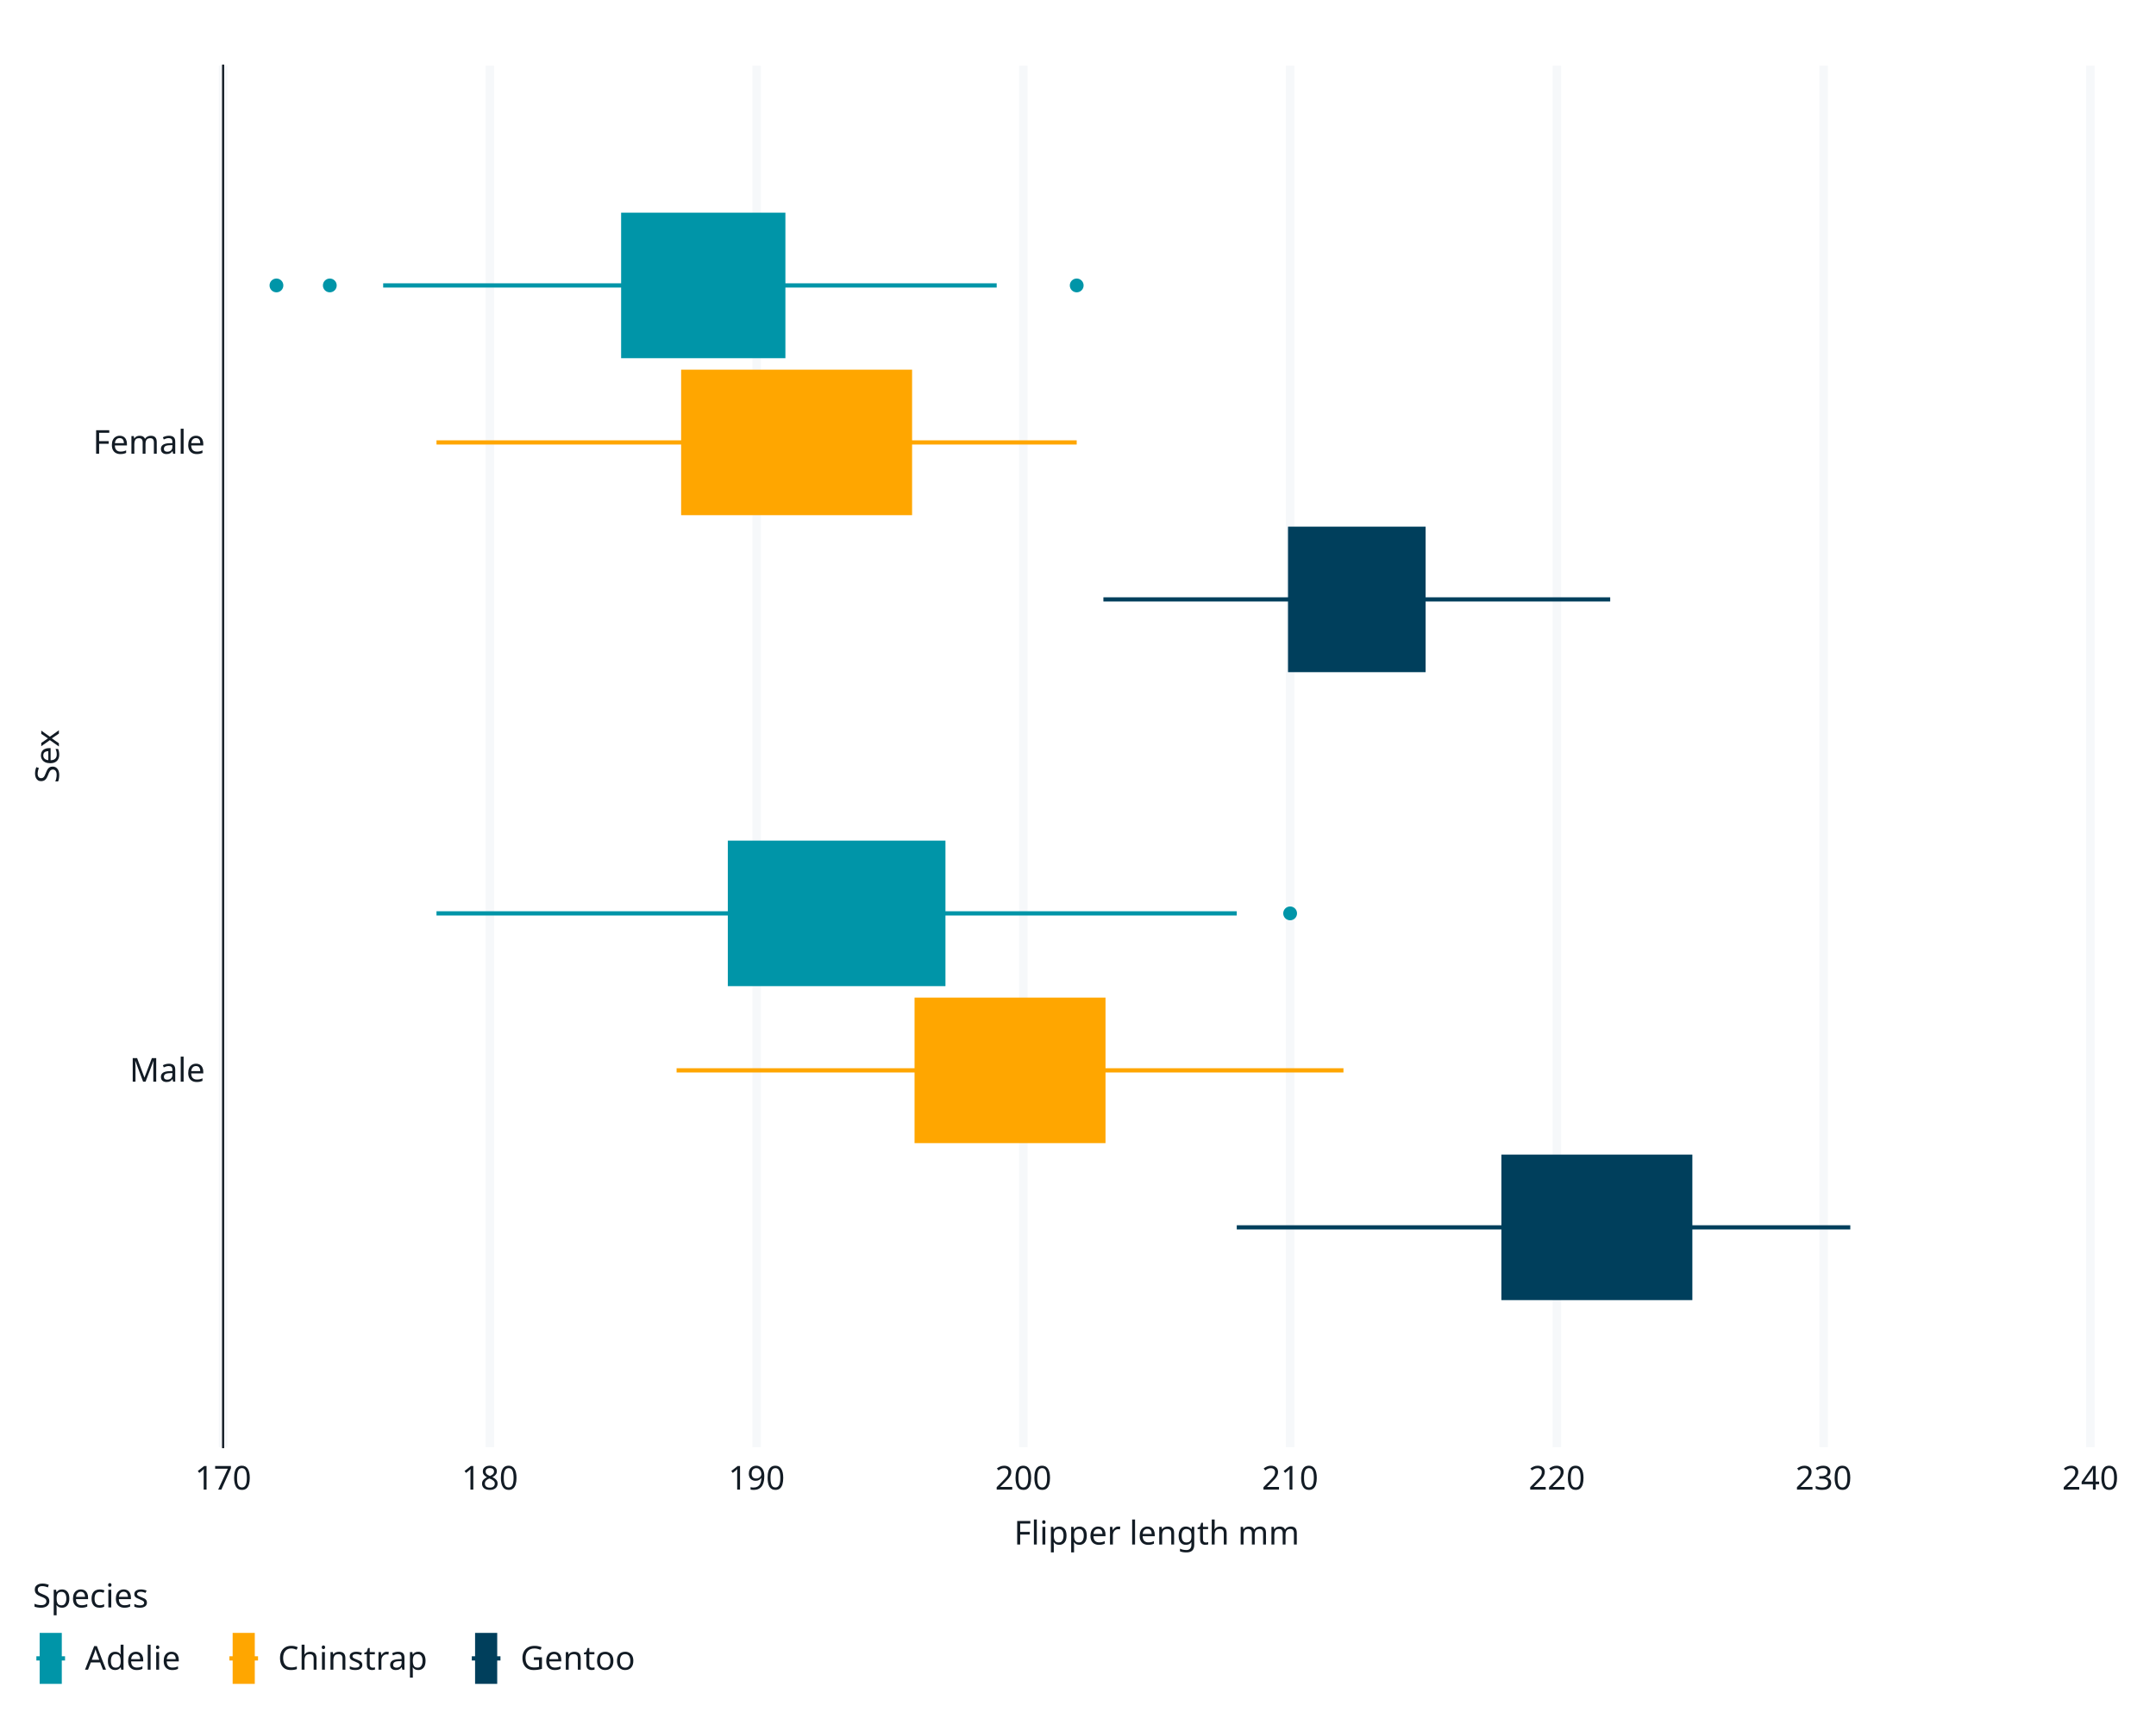
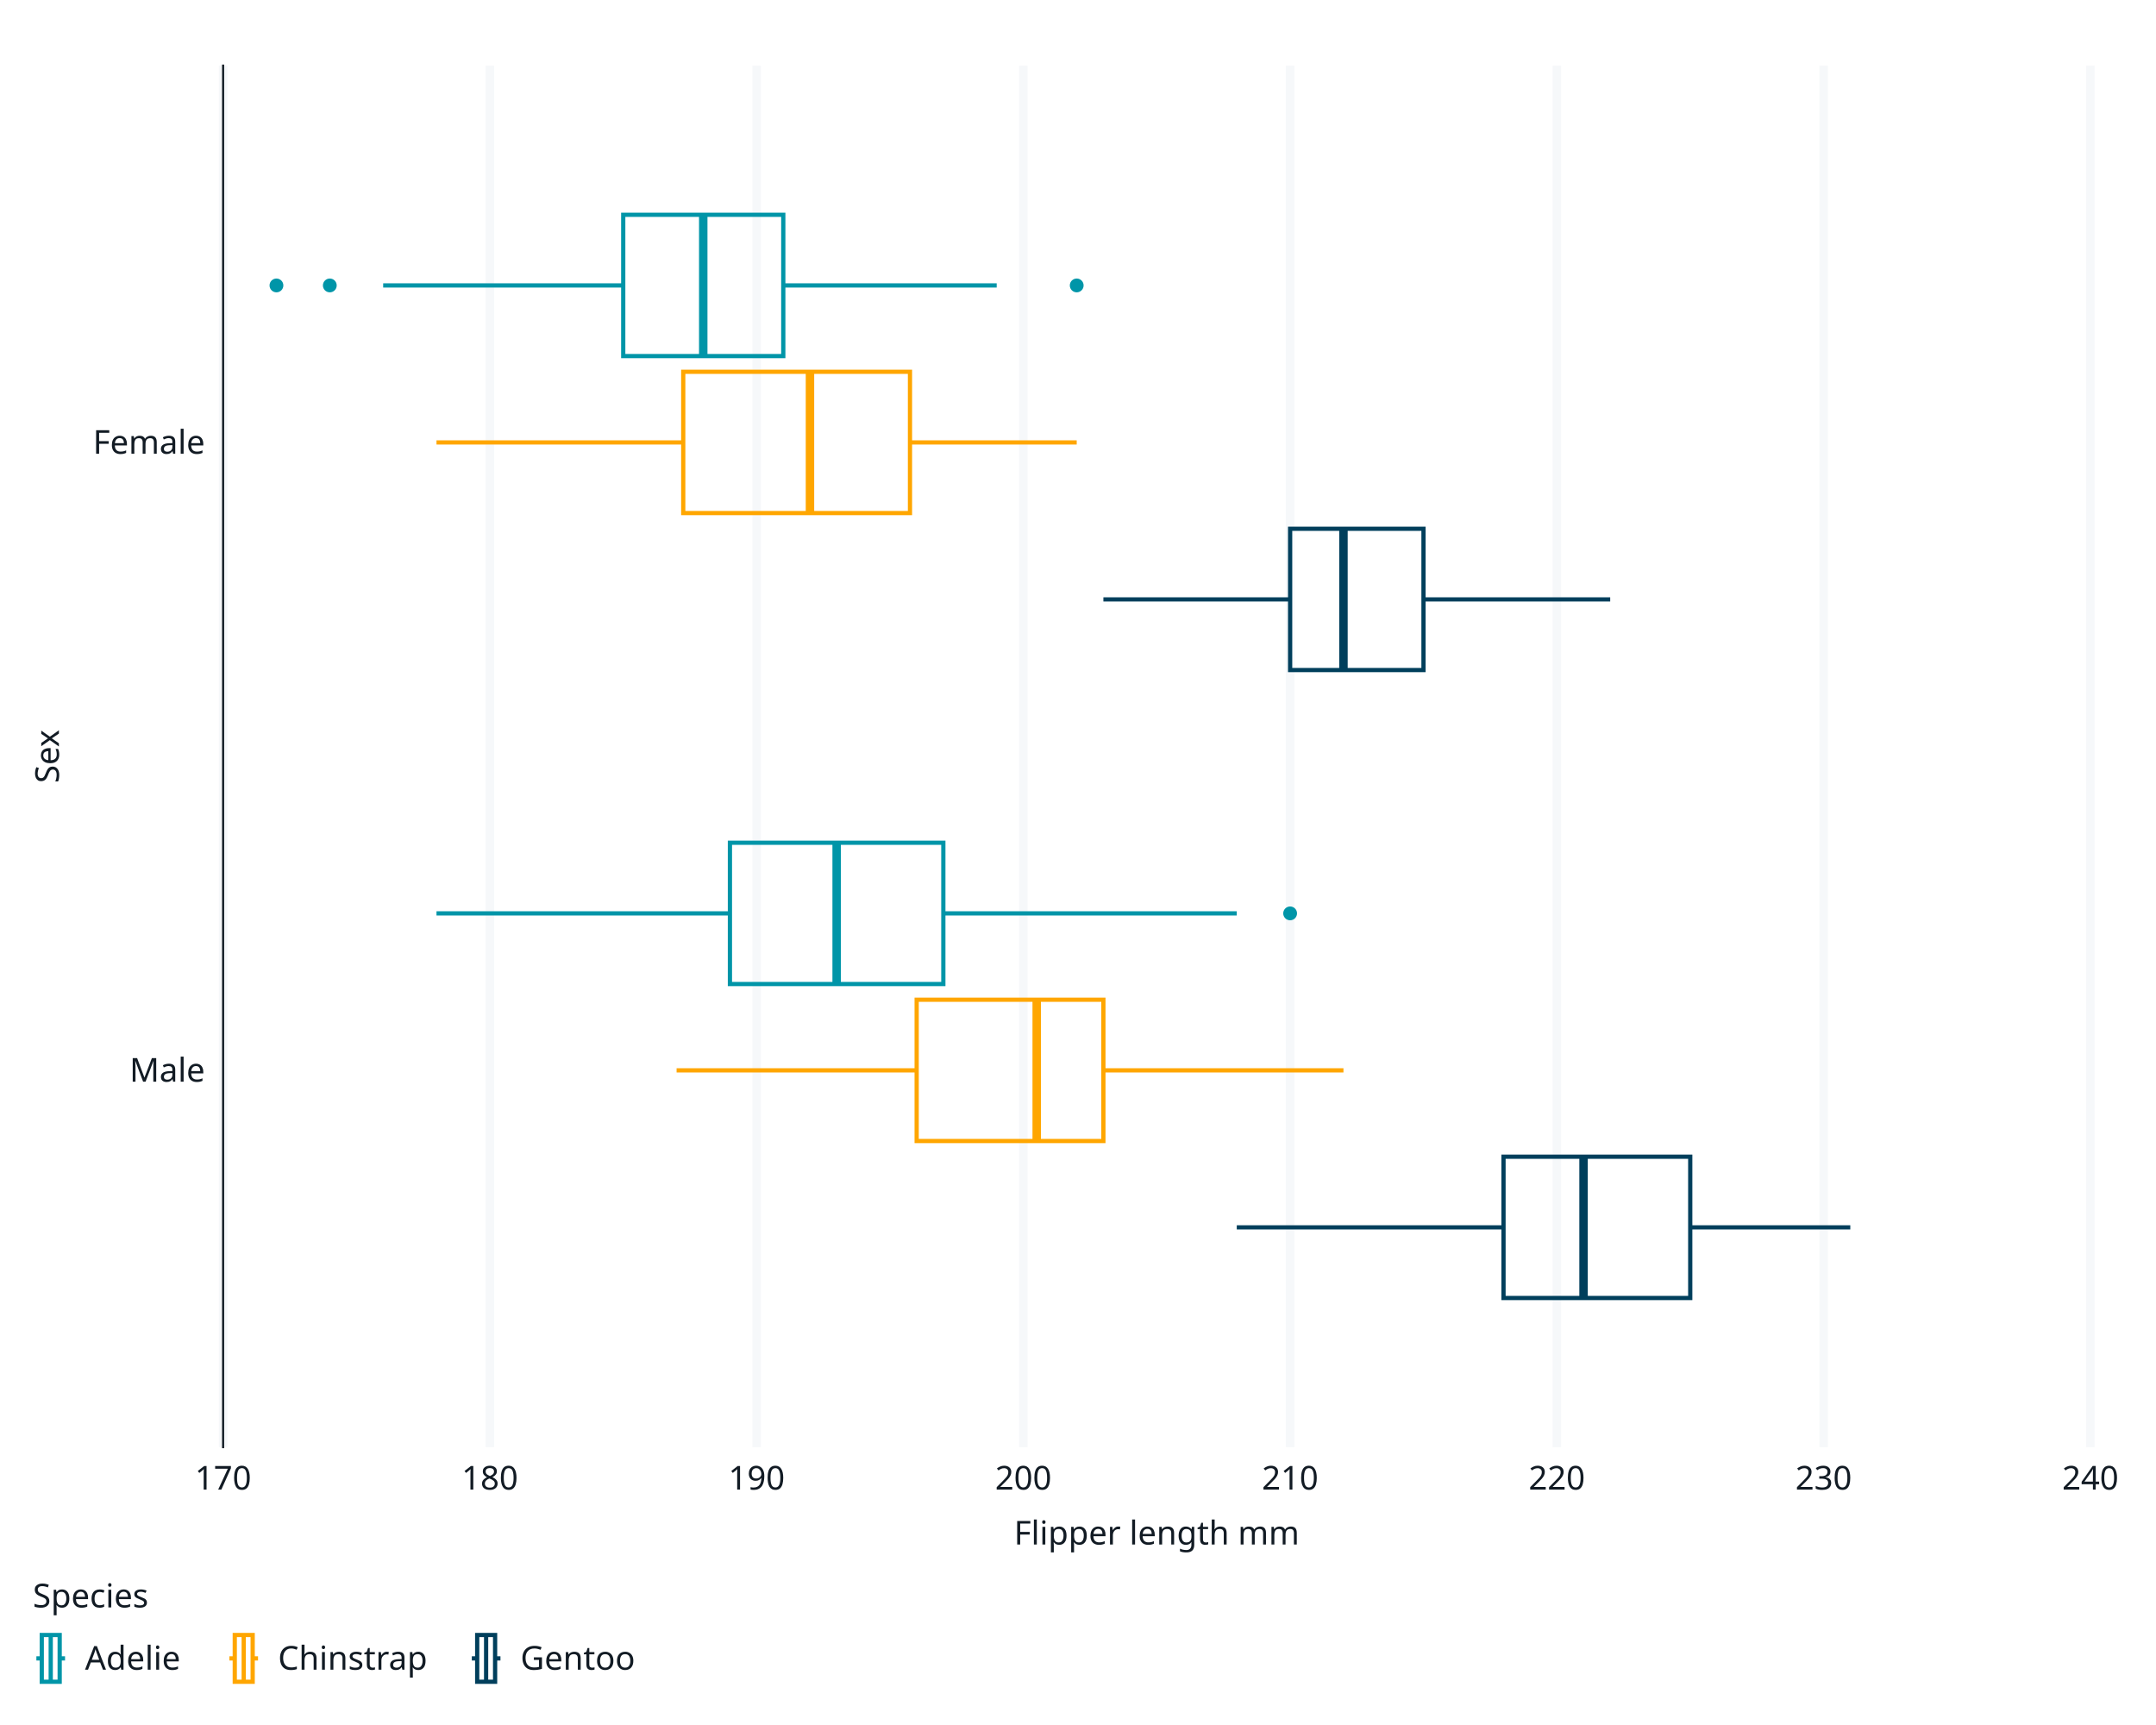
<svg xmlns="http://www.w3.org/2000/svg" class="svglite" data-engine-version="2.0" width="720.00pt" height="576.00pt" viewBox="0 0 720.00 576.00">
  <defs>
    <style type="text/css">
    .svglite line, .svglite polyline, .svglite polygon, .svglite path, .svglite rect, .svglite circle {
      fill: none;
      stroke: #000000;
      stroke-linecap: round;
      stroke-linejoin: round;
      stroke-miterlimit: 10.00;
    }
  </style>
  </defs>
  <rect width="100%" height="100%" style="stroke: none; fill: #FFFFFF;" />
  <defs>
    <clipPath id="cpMC4wMHw3MjAuMDB8MC4wMHw1NzYuMDA=">
      <rect x="0.00" y="0.00" width="720.00" height="576.00" />
    </clipPath>
  </defs>
  <g clip-path="url(#cpMC4wMHw3MjAuMDB8MC4wMHw1NzYuMDA=)">
    <rect x="0" y="0.00" width="720.00" height="576.00" style="stroke-width: 1.07; stroke: #FFFFFF; fill: #FFFFFF;" />
    <rect x="74.51" y="21.92" width="623.58" height="461.30" style="stroke-width: 1.07; stroke: #FFFFFF; fill: #FFFFFF;" />
    <polyline points="74.51,357.41 698.08,357.41 " style="stroke-width: 2.84; stroke: none; stroke-linecap: butt;" />
    <polyline points="74.51,147.73 698.08,147.73 " style="stroke-width: 2.84; stroke: none; stroke-linecap: butt;" />
    <polyline points="74.51,483.22 74.51,21.92 " style="stroke-width: 2.84; stroke: #F6F8FA; stroke-linecap: butt;" />
    <polyline points="163.59,483.22 163.59,21.92 " style="stroke-width: 2.84; stroke: #F6F8FA; stroke-linecap: butt;" />
    <polyline points="252.67,483.22 252.67,21.92 " style="stroke-width: 2.84; stroke: #F6F8FA; stroke-linecap: butt;" />
    <polyline points="341.75,483.22 341.75,21.92 " style="stroke-width: 2.84; stroke: #F6F8FA; stroke-linecap: butt;" />
    <polyline points="430.84,483.22 430.84,21.92 " style="stroke-width: 2.84; stroke: #F6F8FA; stroke-linecap: butt;" />
    <polyline points="519.92,483.22 519.92,21.92 " style="stroke-width: 2.84; stroke: #F6F8FA; stroke-linecap: butt;" />
    <polyline points="609.00,483.22 609.00,21.92 " style="stroke-width: 2.84; stroke: #F6F8FA; stroke-linecap: butt;" />
    <polyline points="698.08,483.22 698.08,21.92 " style="stroke-width: 2.84; stroke: #F6F8FA; stroke-linecap: butt;" />
    <line x1="564.46" y1="409.83" x2="617.91" y2="409.83" style="stroke-width: 1.41; stroke: #003F5C; stroke-linecap: butt;" />
    <line x1="502.10" y1="409.83" x2="413.02" y2="409.83" style="stroke-width: 1.41; stroke: #003F5C; stroke-linecap: butt;" />
-     <polygon points="564.46,433.42 502.10,433.42 502.10,386.24 564.46,386.24 564.46,433.42 " style="stroke-width: 1.41; stroke: #003F5C; stroke-linecap: butt; stroke-linejoin: miter; fill: #003F5C;" />
+     <polygon points="564.46,433.42 502.10,433.42 502.10,386.24 564.46,386.24 564.46,433.42 " style="stroke-width: 1.41; stroke: #003F5C; stroke-linecap: butt; stroke-linejoin: miter; fill: none;" />
    <line x1="528.83" y1="433.42" x2="528.83" y2="386.24" style="stroke-width: 2.82; stroke: #003F5C; stroke-linecap: butt; stroke-linejoin: miter;" />
    <line x1="368.48" y1="357.41" x2="448.65" y2="357.41" style="stroke-width: 1.41; stroke: #FFA600; stroke-linecap: butt;" />
    <line x1="306.12" y1="357.41" x2="225.95" y2="357.41" style="stroke-width: 1.41; stroke: #FFA600; stroke-linecap: butt;" />
-     <polygon points="368.48,381.00 306.12,381.00 306.12,333.82 368.48,333.82 368.48,381.00 " style="stroke-width: 1.41; stroke: #FFA600; stroke-linecap: butt; stroke-linejoin: miter; fill: #FFA600;" />
+     <polygon points="368.48,381.00 306.12,381.00 306.12,333.82 368.48,333.82 368.48,381.00 " style="stroke-width: 1.41; stroke: #FFA600; stroke-linecap: butt; stroke-linejoin: miter; fill: none;" />
    <line x1="346.21" y1="381.00" x2="346.21" y2="333.82" style="stroke-width: 2.82; stroke: #FFA600; stroke-linecap: butt; stroke-linejoin: miter;" />
    <circle cx="430.84" cy="304.99" r="1.95" style="stroke-width: 0.71; stroke: #0095A8; fill: #0095A8;" />
    <line x1="315.03" y1="304.99" x2="413.02" y2="304.99" style="stroke-width: 1.41; stroke: #0095A8; stroke-linecap: butt;" />
    <line x1="243.76" y1="304.99" x2="145.77" y2="304.99" style="stroke-width: 1.41; stroke: #0095A8; stroke-linecap: butt;" />
-     <polygon points="315.03,328.58 243.76,328.58 243.76,281.40 315.03,281.40 315.03,328.58 " style="stroke-width: 1.41; stroke: #0095A8; stroke-linecap: butt; stroke-linejoin: miter; fill: #0095A8;" />
+     <polygon points="315.03,328.58 243.76,328.58 243.76,281.40 315.03,281.40 315.03,328.58 " style="stroke-width: 1.41; stroke: #0095A8; stroke-linecap: butt; stroke-linejoin: miter; fill: none;" />
    <line x1="279.40" y1="328.58" x2="279.40" y2="281.40" style="stroke-width: 2.82; stroke: #0095A8; stroke-linecap: butt; stroke-linejoin: miter;" />
    <line x1="475.38" y1="200.15" x2="537.73" y2="200.15" style="stroke-width: 1.41; stroke: #003F5C; stroke-linecap: butt;" />
    <line x1="430.84" y1="200.15" x2="368.48" y2="200.15" style="stroke-width: 1.41; stroke: #003F5C; stroke-linecap: butt;" />
-     <polygon points="475.38,223.74 430.84,223.74 430.84,176.56 475.38,176.56 475.38,223.74 " style="stroke-width: 1.41; stroke: #003F5C; stroke-linecap: butt; stroke-linejoin: miter; fill: #003F5C;" />
+     <polygon points="475.38,223.74 430.84,223.74 430.84,176.56 475.38,176.56 475.38,223.74 " style="stroke-width: 1.41; stroke: #003F5C; stroke-linecap: butt; stroke-linejoin: miter; fill: none;" />
    <line x1="448.65" y1="223.74" x2="448.65" y2="176.56" style="stroke-width: 2.82; stroke: #003F5C; stroke-linecap: butt; stroke-linejoin: miter;" />
    <line x1="303.89" y1="147.73" x2="359.57" y2="147.73" style="stroke-width: 1.41; stroke: #FFA600; stroke-linecap: butt;" />
    <line x1="228.17" y1="147.73" x2="145.77" y2="147.73" style="stroke-width: 1.41; stroke: #FFA600; stroke-linecap: butt;" />
-     <polygon points="303.89,171.32 228.17,171.32 228.17,124.14 303.89,124.14 303.89,171.32 " style="stroke-width: 1.41; stroke: #FFA600; stroke-linecap: butt; stroke-linejoin: miter; fill: #FFA600;" />
+     <polygon points="303.89,171.32 228.17,171.32 228.17,124.14 303.89,124.14 303.89,171.32 " style="stroke-width: 1.41; stroke: #FFA600; stroke-linecap: butt; stroke-linejoin: miter; fill: none;" />
    <line x1="270.49" y1="171.32" x2="270.49" y2="124.14" style="stroke-width: 2.82; stroke: #FFA600; stroke-linecap: butt; stroke-linejoin: miter;" />
    <circle cx="110.14" cy="95.31" r="1.95" style="stroke-width: 0.71; stroke: #0095A8; fill: #0095A8;" />
    <circle cx="92.32" cy="95.31" r="1.95" style="stroke-width: 0.71; stroke: #0095A8; fill: #0095A8;" />
    <circle cx="359.57" cy="95.31" r="1.95" style="stroke-width: 0.71; stroke: #0095A8; fill: #0095A8;" />
    <line x1="261.58" y1="95.31" x2="332.85" y2="95.31" style="stroke-width: 1.41; stroke: #0095A8; stroke-linecap: butt;" />
    <line x1="208.13" y1="95.31" x2="127.96" y2="95.31" style="stroke-width: 1.41; stroke: #0095A8; stroke-linecap: butt;" />
-     <polygon points="261.58,118.90 208.13,118.90 208.13,71.72 261.58,71.72 261.58,118.90 " style="stroke-width: 1.41; stroke: #0095A8; stroke-linecap: butt; stroke-linejoin: miter; fill: #0095A8;" />
+     <polygon points="261.58,118.90 208.13,118.90 208.13,71.72 261.58,71.72 261.58,118.90 " style="stroke-width: 1.41; stroke: #0095A8; stroke-linecap: butt; stroke-linejoin: miter; fill: none;" />
    <line x1="234.85" y1="118.90" x2="234.85" y2="71.72" style="stroke-width: 2.82; stroke: #0095A8; stroke-linecap: butt; stroke-linejoin: miter;" />
    <polyline points="74.51,483.22 74.51,21.92 " style="stroke-width: 0.70; stroke: #121B24; stroke-linecap: square;" />
    <text x="68.45" y="361.19" text-anchor="end" style="font-size: 11.00px; fill: #121B24; font-family: sans;" textLength="23.85px" lengthAdjust="spacingAndGlyphs">Male</text>
    <text x="68.45" y="151.51" text-anchor="end" style="font-size: 11.00px; fill: #121B24; font-family: sans;" textLength="36.68px" lengthAdjust="spacingAndGlyphs">Female</text>
    <polyline points="71.19,357.41 74.51,357.41 " style="stroke-width: 0.70; stroke: none; stroke-linecap: butt;" />
    <polyline points="71.19,147.73 74.51,147.73 " style="stroke-width: 0.70; stroke: none; stroke-linecap: butt;" />
    <polyline points="74.51,483.22 698.08,483.22 " style="stroke-width: 0.70; stroke: none; stroke-linecap: square;" />
    <polyline points="74.51,486.53 74.51,483.22 " style="stroke-width: 0.70; stroke: none; stroke-linecap: butt;" />
    <polyline points="163.59,486.53 163.59,483.22 " style="stroke-width: 0.70; stroke: none; stroke-linecap: butt;" />
    <polyline points="252.67,486.53 252.67,483.22 " style="stroke-width: 0.70; stroke: none; stroke-linecap: butt;" />
    <polyline points="341.75,486.53 341.75,483.22 " style="stroke-width: 0.70; stroke: none; stroke-linecap: butt;" />
    <polyline points="430.84,486.53 430.84,483.22 " style="stroke-width: 0.70; stroke: none; stroke-linecap: butt;" />
    <polyline points="519.92,486.53 519.92,483.22 " style="stroke-width: 0.70; stroke: none; stroke-linecap: butt;" />
    <polyline points="609.00,486.53 609.00,483.22 " style="stroke-width: 0.70; stroke: none; stroke-linecap: butt;" />
    <polyline points="698.08,486.53 698.08,483.22 " style="stroke-width: 0.70; stroke: none; stroke-linecap: butt;" />
    <text x="74.51" y="497.39" text-anchor="middle" style="font-size: 11.00px; fill: #121B24; font-family: sans;" textLength="18.35px" lengthAdjust="spacingAndGlyphs">170</text>
    <text x="163.59" y="497.39" text-anchor="middle" style="font-size: 11.00px; fill: #121B24; font-family: sans;" textLength="18.35px" lengthAdjust="spacingAndGlyphs">180</text>
    <text x="252.67" y="497.39" text-anchor="middle" style="font-size: 11.00px; fill: #121B24; font-family: sans;" textLength="18.35px" lengthAdjust="spacingAndGlyphs">190</text>
    <text x="341.75" y="497.39" text-anchor="middle" style="font-size: 11.00px; fill: #121B24; font-family: sans;" textLength="18.35px" lengthAdjust="spacingAndGlyphs">200</text>
    <text x="430.84" y="497.39" text-anchor="middle" style="font-size: 11.00px; fill: #121B24; font-family: sans;" textLength="18.35px" lengthAdjust="spacingAndGlyphs">210</text>
    <text x="519.92" y="497.39" text-anchor="middle" style="font-size: 11.00px; fill: #121B24; font-family: sans;" textLength="18.35px" lengthAdjust="spacingAndGlyphs">220</text>
    <text x="609.00" y="497.39" text-anchor="middle" style="font-size: 11.00px; fill: #121B24; font-family: sans;" textLength="18.35px" lengthAdjust="spacingAndGlyphs">230</text>
    <text x="698.08" y="497.39" text-anchor="middle" style="font-size: 11.00px; fill: #121B24; font-family: sans;" textLength="18.35px" lengthAdjust="spacingAndGlyphs">240</text>
    <text x="386.29" y="515.73" text-anchor="middle" style="font-size: 11.00px; fill: #121B24; font-family: sans;" textLength="88.04px" lengthAdjust="spacingAndGlyphs">Flipper length mm</text>
    <text transform="translate(19.67,252.57) rotate(-90)" text-anchor="middle" style="font-size: 11.00px; fill: #121B24; font-family: sans;" textLength="18.96px" lengthAdjust="spacingAndGlyphs">Sex</text>
    <rect x="10.96" y="525.28" width="226.33" height="47.10" style="stroke-width: 1.07; stroke: #FFFFFF; fill: #FFFFFF;" />
    <text x="10.96" y="536.73" style="font-size: 11.00px; fill: #121B24; font-family: sans;" textLength="39.14px" lengthAdjust="spacingAndGlyphs">Species</text>
    <rect x="10.96" y="543.35" width="11.96" height="20.81" style="stroke-width: 1.07; stroke: #FFFFFF; fill: #FFFFFF;" />
    <polyline points="12.15,553.76 13.95,553.76 " style="stroke-width: 1.41; stroke: #0095A8; stroke-linecap: butt; stroke-linejoin: miter;" />
    <polyline points="19.93,553.76 21.72,553.76 " style="stroke-width: 1.41; stroke: #0095A8; stroke-linecap: butt; stroke-linejoin: miter;" />
-     <rect x="13.95" y="545.95" width="5.98" height="15.61" style="stroke-width: 1.41; stroke: #0095A8; stroke-linecap: butt; stroke-linejoin: miter; fill: #0095A8;" />
+     <rect x="13.95" y="545.95" width="5.98" height="15.61" style="stroke-width: 1.41; stroke: #0095A8; stroke-linecap: butt; stroke-linejoin: miter;" />
    <polyline points="16.94,561.56 16.94,545.95 " style="stroke-width: 1.41; stroke: #0095A8; stroke-linecap: butt; stroke-linejoin: miter;" />
    <rect x="75.41" y="543.35" width="11.96" height="20.81" style="stroke-width: 1.07; stroke: #FFFFFF; fill: #FFFFFF;" />
    <polyline points="76.61,553.76 78.40,553.76 " style="stroke-width: 1.41; stroke: #FFA600; stroke-linecap: butt; stroke-linejoin: miter;" />
    <polyline points="84.38,553.76 86.17,553.76 " style="stroke-width: 1.41; stroke: #FFA600; stroke-linecap: butt; stroke-linejoin: miter;" />
-     <rect x="78.40" y="545.95" width="5.98" height="15.61" style="stroke-width: 1.41; stroke: #FFA600; stroke-linecap: butt; stroke-linejoin: miter; fill: #FFA600;" />
+     <rect x="78.40" y="545.95" width="5.98" height="15.61" style="stroke-width: 1.41; stroke: #FFA600; stroke-linecap: butt; stroke-linejoin: miter;" />
    <polyline points="81.39,561.56 81.39,545.95 " style="stroke-width: 1.41; stroke: #FFA600; stroke-linecap: butt; stroke-linejoin: miter;" />
    <rect x="156.37" y="543.35" width="11.96" height="20.81" style="stroke-width: 1.07; stroke: #FFFFFF; fill: #FFFFFF;" />
    <polyline points="157.56,553.76 159.36,553.76 " style="stroke-width: 1.41; stroke: #003F5C; stroke-linecap: butt; stroke-linejoin: miter;" />
    <polyline points="165.33,553.76 167.13,553.76 " style="stroke-width: 1.41; stroke: #003F5C; stroke-linecap: butt; stroke-linejoin: miter;" />
-     <rect x="159.36" y="545.95" width="5.98" height="15.61" style="stroke-width: 1.41; stroke: #003F5C; stroke-linecap: butt; stroke-linejoin: miter; fill: #003F5C;" />
+     <rect x="159.36" y="545.95" width="5.98" height="15.61" style="stroke-width: 1.41; stroke: #003F5C; stroke-linecap: butt; stroke-linejoin: miter;" />
    <polyline points="162.34,561.56 162.34,545.95 " style="stroke-width: 1.41; stroke: #003F5C; stroke-linecap: butt; stroke-linejoin: miter;" />
    <text x="28.39" y="557.54" style="font-size: 11.00px; fill: #121B24; font-family: sans;" textLength="30.58px" lengthAdjust="spacingAndGlyphs">Adelie</text>
    <text x="92.84" y="557.54" style="font-size: 11.00px; fill: #121B24; font-family: sans;" textLength="47.08px" lengthAdjust="spacingAndGlyphs">Chinstrap</text>
    <text x="173.80" y="557.54" style="font-size: 11.00px; fill: #121B24; font-family: sans;" textLength="36.09px" lengthAdjust="spacingAndGlyphs">Gentoo</text>
  </g>
</svg>
